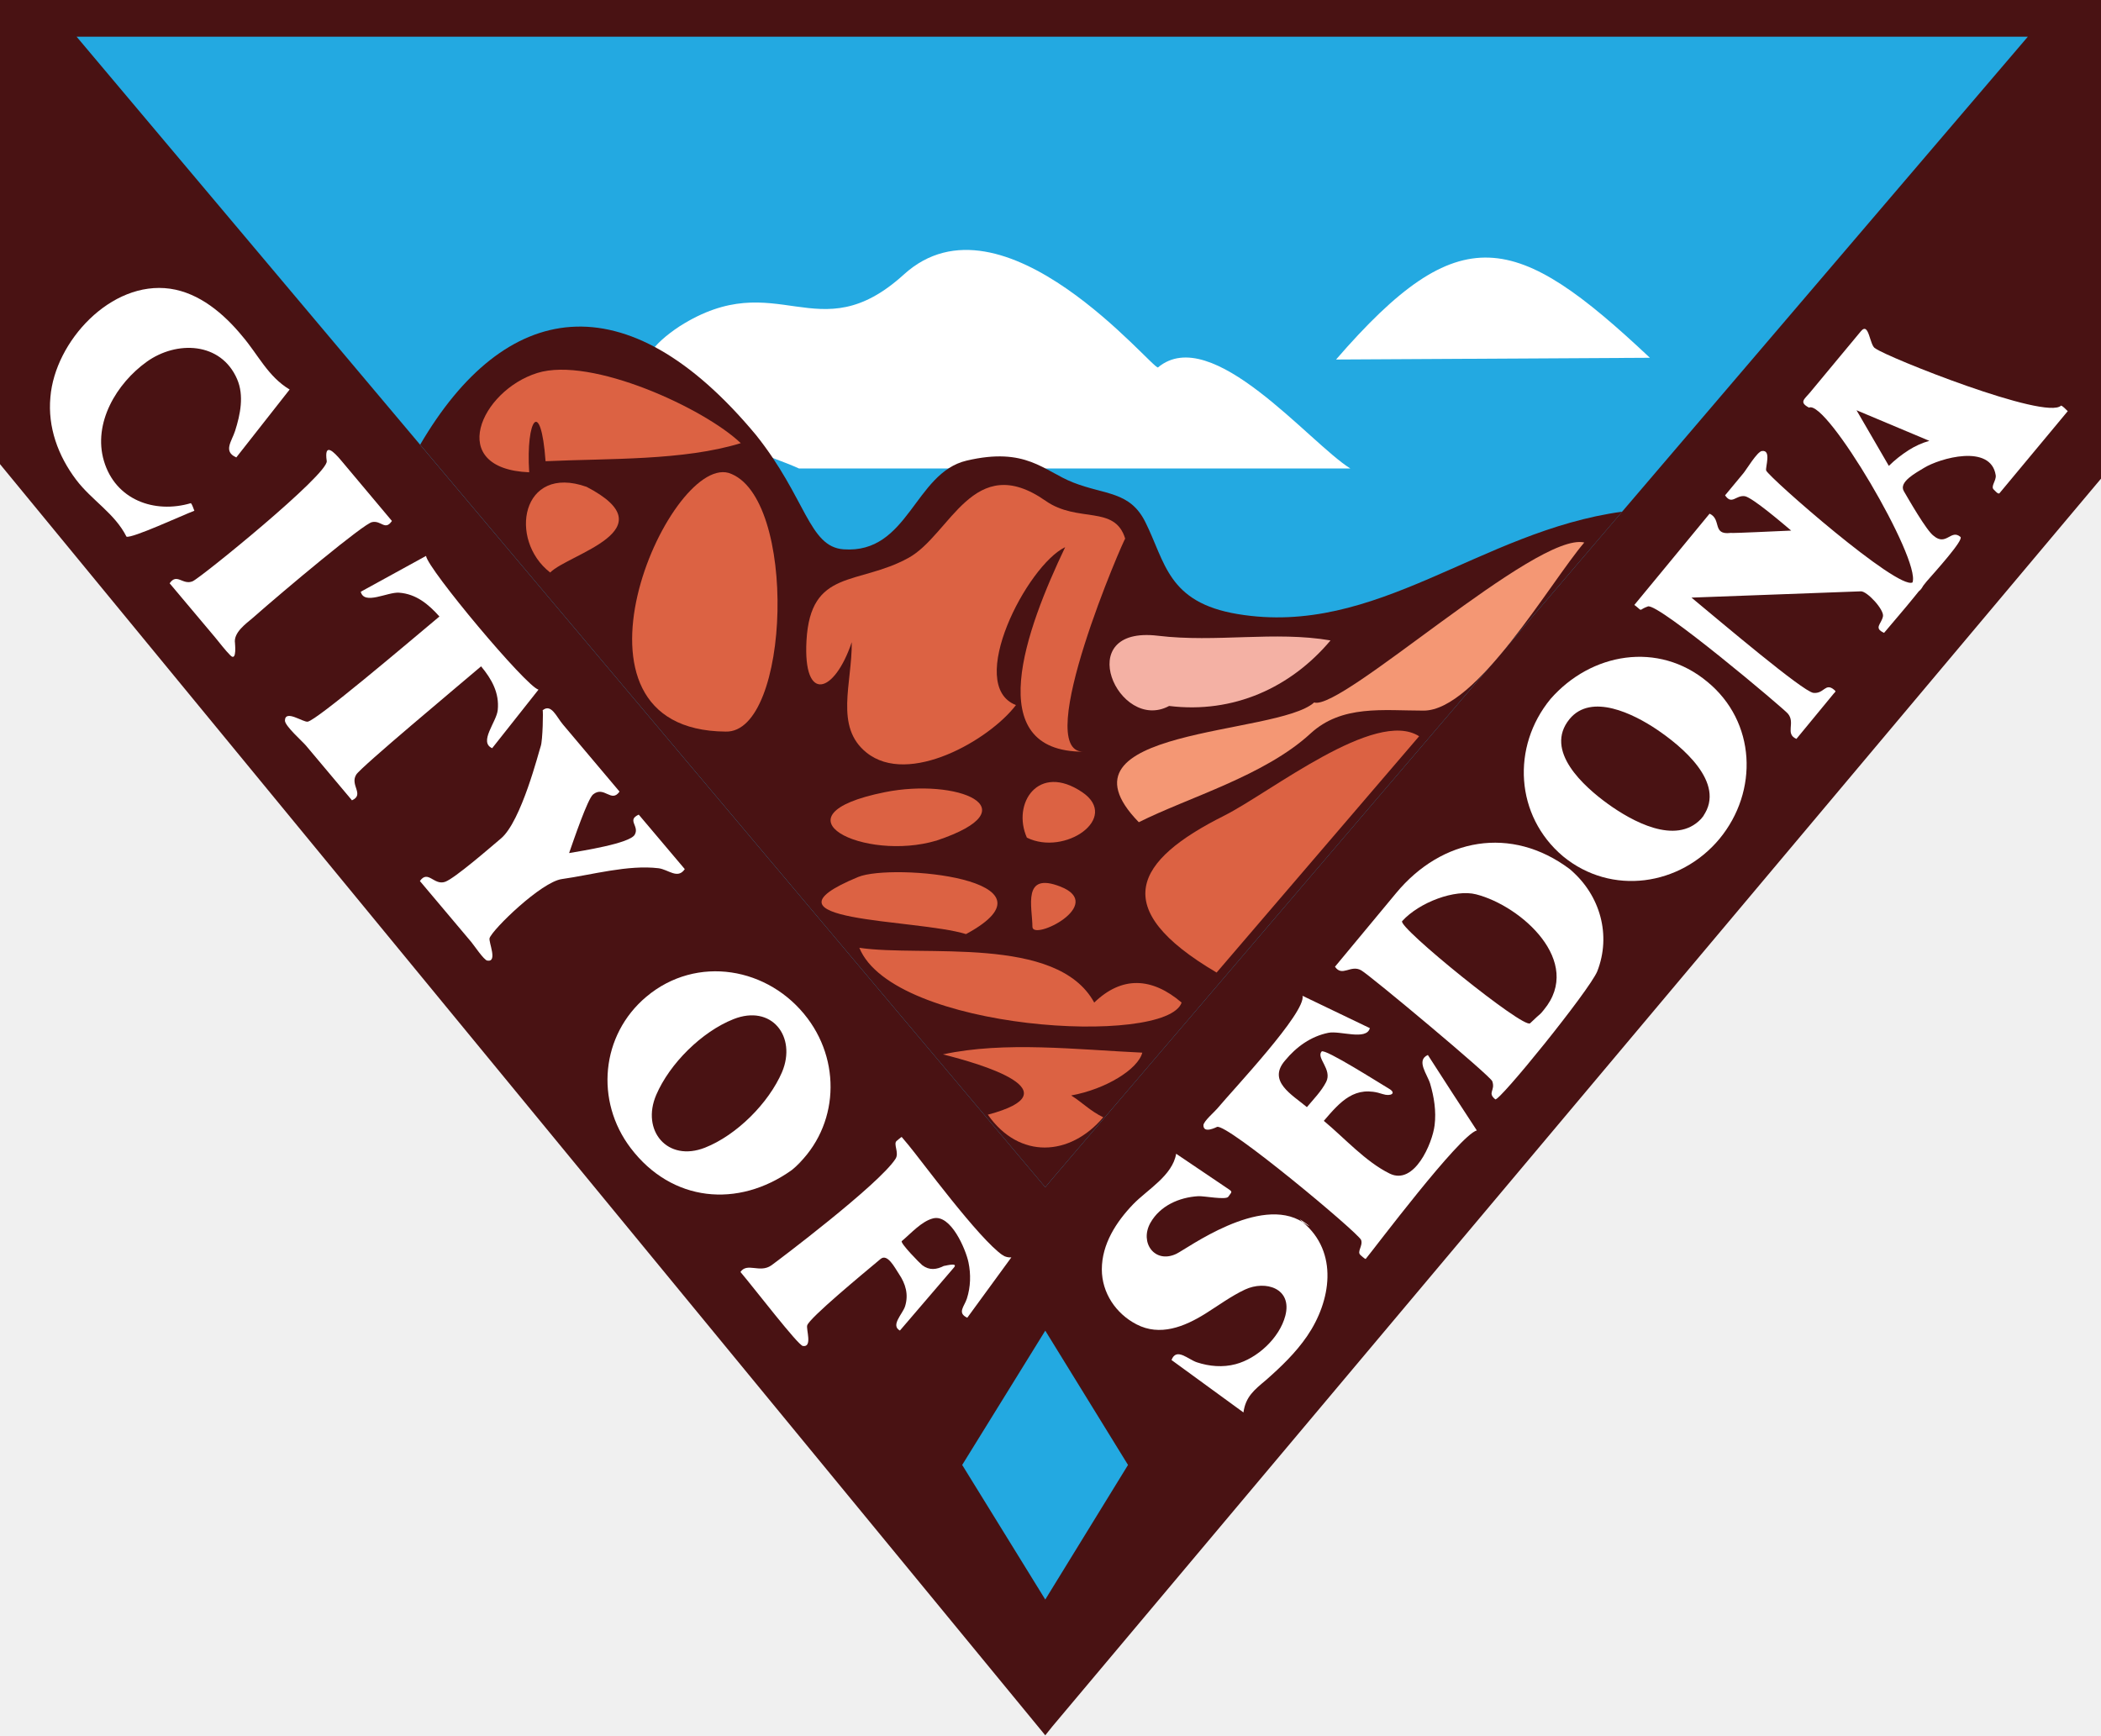
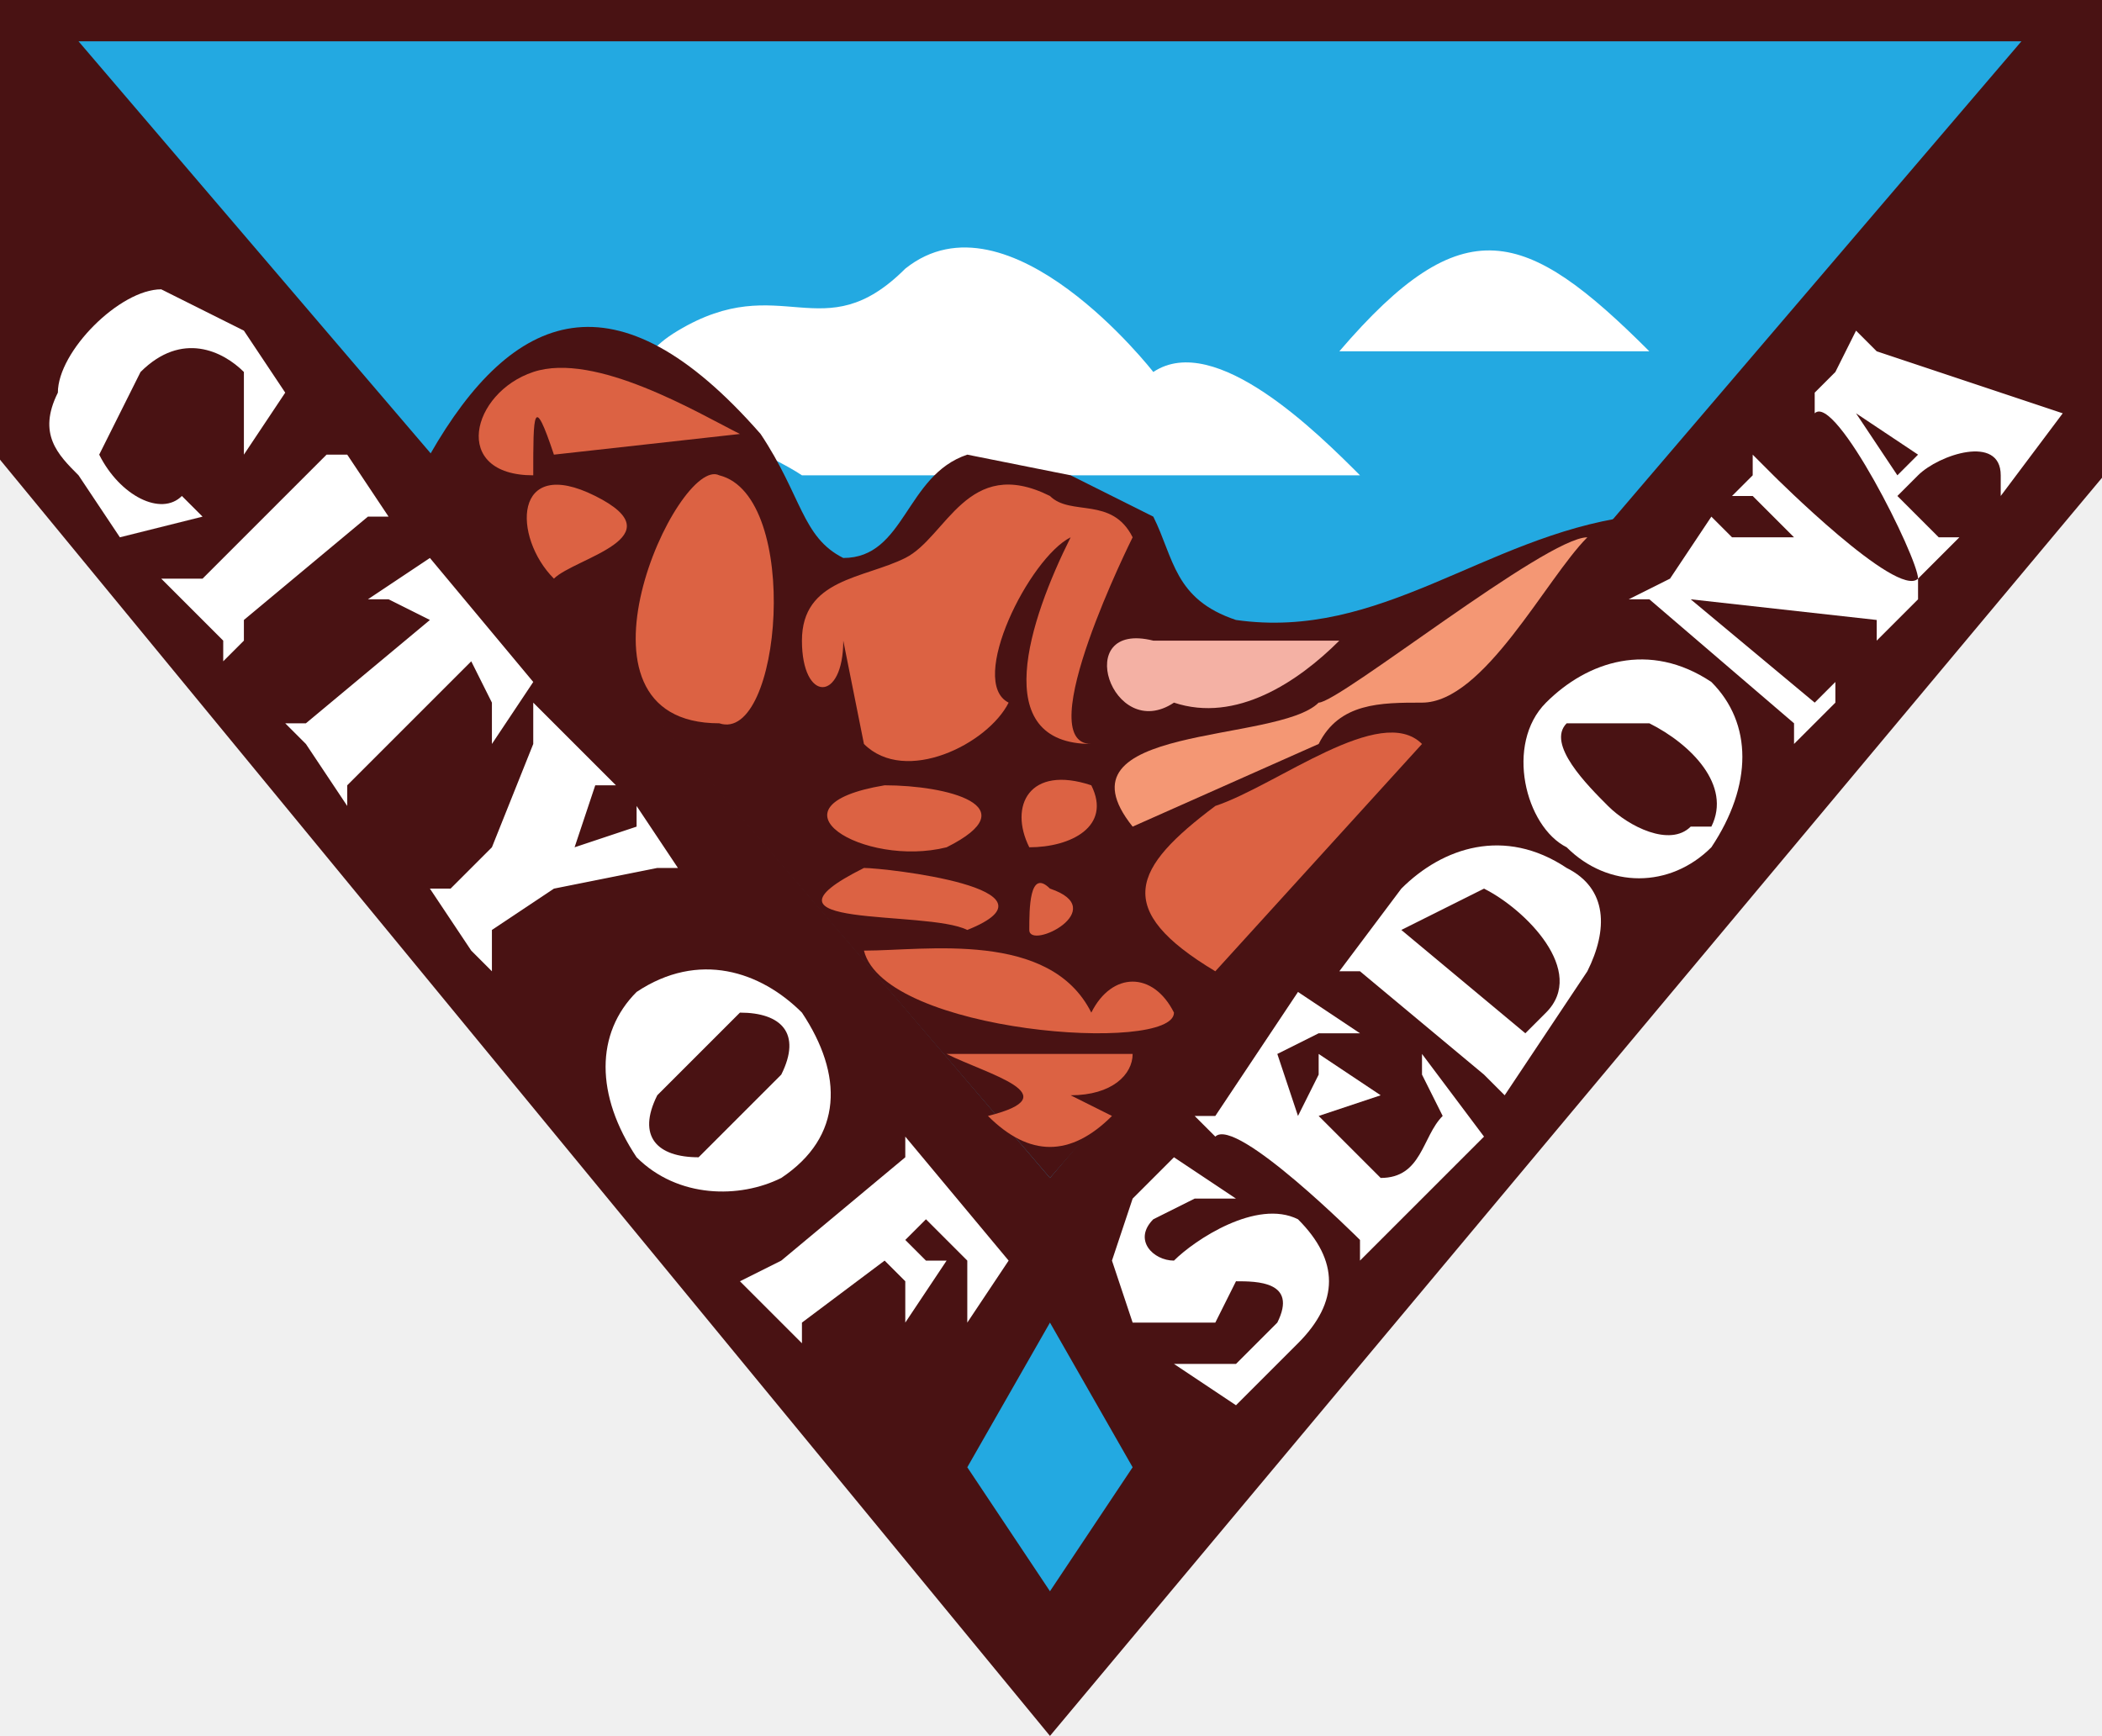
- <svg xmlns="http://www.w3.org/2000/svg" version="1.0" id="Layer_1" x="0px" y="0px" width="101.668px" height="83.985px" viewBox="42.184 0.016 101.668 83.985" enable-background="new 42.184 0.016 101.668 83.985" xml:space="preserve">
-   <g id="Layer_2">
-     <g>
-       <g>
-         <polygon fill="#23A9E1" points="43.242,0.721 92.765,59.071 142.089,1.074    " />
-       </g>
-       <g>
-         <path fill="#FFFFFF" d="M122.023,17.332c-5.062,0.028-10.124,0.056-15.187,0.084C112.837,10.485,115.533,11.226,122.023,17.332L122.023,17.332z" />
-       </g>
-       <g>
-         <path fill="#FFFFFF" d="M80.849,22.69c8.896,0,17.786,0,26.68,0c-1.984-1.233-6.708-7.059-9.308-4.893 c-0.212,0.178-7.505-8.848-12.296-4.499c-4.179,3.799-6.12-0.498-10.857,2.511C69.669,19.379,78.188,21.484,80.849,22.69 L80.849,22.69z" />
-       </g>
-       <path fill="#491213" d="M93.104,0.016h-50.92v22.463l50.581,61.522l0.339-0.424l50.748-60.395V0.016H93.104z M93.104,57.068 l-0.339,0.409L45.892,1.793h47.211h47.208L93.104,57.068z" />
-       <path fill="#491213" d="M92.765,57.477l0.339-0.409L120.68,24.78c-6.913,0.949-11.864,6.077-18.604,4.956 c-3.396-0.564-3.498-2.514-4.47-4.456c-0.746-1.493-1.937-1.303-3.486-1.91c-1.442-0.565-2.277-1.738-5.162-1.061 c-2.528,0.593-2.808,4.518-5.952,4.293c-1.689-0.121-1.812-2.497-4.244-5.539c-6.302-7.571-12.158-6.523-16.247,0.475 L92.765,57.477z" />
-       <g>
-         <polygon fill="#23A9E1" points="88.745,70.916 92.765,64.416 96.769,70.916 92.765,77.43    " />
-       </g>
-       <g>
-         <g>
-           <path fill="#FFFFFF" d="M65.464,32.265c0.513,0.618,0.891,1.284,0.806,2.116c-0.059,0.579-0.936,1.55-0.27,1.846 c0.747-0.945,1.495-1.889,2.242-2.834c-0.603-0.151-5.365-5.848-5.442-6.472c-1.053,0.578-2.106,1.156-3.159,1.734 c0.164,0.661,1.294,0.005,1.854,0.046c0.828,0.06,1.425,0.56,1.953,1.152c-1.729,1.449-5.932,5.017-6.374,5.09 c-0.227,0.036-1.089-0.601-1.102-0.056c-0.006,0.262,0.853,1.014,1.015,1.21c0.743,0.884,1.485,1.769,2.229,2.653 c0.619-0.282-0.11-0.732,0.205-1.243C59.654,37.133,64.323,33.24,65.464,32.265L65.464,32.265z" />
-         </g>
-         <g>
-           <path fill="#FFFFFF" d="M60.191,25.285c0.443-0.095,0.624,0.434,0.958-0.056c-0.815-0.973-1.633-1.945-2.448-2.917 c-0.371-0.442-0.841-0.916-0.706,0.018c0.089,0.63-6.113,5.664-6.493,5.82c-0.479,0.197-0.758-0.417-1.109,0.097 c0.731,0.869,1.461,1.739,2.193,2.608c0.246,0.292,0.477,0.612,0.747,0.882c0.339,0.339,0.208-0.672,0.224-0.585 c-0.091-0.513,0.527-0.948,0.855-1.228C55.956,28.563,59.809,25.336,60.191,25.285z" />
-         </g>
-         <g>
-           <path fill="#FFFFFF" d="M51.42,24.368c-1.768,0.523-3.65-0.164-4.207-2.042c-0.543-1.835,0.614-3.757,2.071-4.801 c1.438-1.032,3.589-0.97,4.373,0.838c0.346,0.799,0.157,1.706-0.095,2.502c-0.16,0.506-0.597,1,0.057,1.289 c0.859-1.096,1.721-2.19,2.581-3.286c-1.056-0.633-1.519-1.683-2.301-2.595c-0.882-1.071-2.063-2.079-3.481-2.284 c-2.87-0.406-5.574,2.556-5.795,5.245c-0.137,1.457,0.374,2.848,1.246,4.001c0.75,0.994,1.867,1.623,2.435,2.754 c0.262,0.095,2.705-1.033,3.286-1.255C51.538,24.623,51.501,24.459,51.42,24.368C50.659,24.594,51.42,24.368,51.42,24.368z" />
-         </g>
-         <g>
-           <path fill="#FFFFFF" d="M90.72,60.777c-1.15-0.768-4.025-4.689-4.573-5.341c-0.107-0.13-0.219-0.261-0.329-0.392 c-0.011-0.015-0.283,0.225-0.246,0.19c-0.173,0.146,0.135,0.573-0.052,0.864c-0.793,1.24-5.758,4.982-6.016,5.163 c-0.556,0.384-1.164-0.159-1.489,0.315c0.719,0.854,2.78,3.543,3.02,3.582c0.479,0.078,0.147-0.814,0.211-1 c0.123-0.369,2.633-2.445,3.549-3.211c0.336-0.281,0.688,0.426,0.888,0.723c0.327,0.484,0.475,1,0.298,1.568 c-0.116,0.37-0.717,0.92-0.25,1.174c0.619-0.723,2.361-2.754,2.613-3.049c0.252-0.293-0.566-0.037-0.469-0.087 c-0.37,0.19-0.719,0.235-1.063-0.028c-0.096-0.07-1.089-1.082-0.99-1.166c0.432-0.36,0.959-0.963,1.518-1.1 c0.862-0.213,1.582,1.516,1.709,2.129c0.121,0.578,0.104,1.186-0.076,1.75c-0.124,0.387-0.487,0.696,0.018,0.93 c0.713-0.974,1.423-1.945,2.132-2.92C90.974,60.88,90.842,60.848,90.72,60.777C90.593,60.692,90.859,60.847,90.72,60.777z" />
-         </g>
-         <g>
-           <path fill="#FFFFFF" d="M80.496,56.646c2.205-1.855,2.481-5.053,0.769-7.339c-1.867-2.489-5.371-3.096-7.804-1.052 c-2.204,1.854-2.489,5.047-0.758,7.325C74.694,58.201,77.902,58.498,80.496,56.646C81.652,55.671,80.397,56.716,80.496,56.646z M80.031,51.893c-0.647,1.51-2.201,3.063-3.732,3.667c-1.818,0.715-3.1-0.827-2.36-2.553c0.65-1.516,2.203-3.057,3.737-3.666 C79.528,48.606,80.742,50.187,80.031,51.893C79.65,52.783,80.102,51.724,80.031,51.893z" />
-         </g>
-         <g>
-           <path fill="#FFFFFF" d="M74.052,42.037c0.475,0.06,0.926,0.55,1.269,0.042c-0.741-0.879-1.483-1.758-2.228-2.637 c-0.595,0.269,0.047,0.549-0.194,0.971c-0.244,0.427-2.56,0.781-3.176,0.89c0.224-0.644,0.896-2.615,1.157-2.835 c0.544-0.445,0.883,0.432,1.283-0.141c-0.915-1.084-1.829-2.169-2.743-3.253c-0.311-0.366-0.56-1.028-0.98-0.68 c0.038-0.031,0.006,1.472-0.089,1.733c-0.086,0.236-0.936,3.638-1.926,4.47c-0.493,0.414-2.237,1.934-2.702,2.097 c-0.541,0.189-0.825-0.598-1.22-0.038c0.83,0.986,1.661,1.971,2.491,2.957c0.125,0.148,0.602,0.863,0.767,0.893 c0.521,0.094,0.06-0.893,0.113-1.086c0.15-0.431,2.5-2.719,3.497-2.859C70.832,42.356,72.571,41.859,74.052,42.037 C74.391,42.079,73.7,41.994,74.052,42.037z" />
-         </g>
-       </g>
-       <g>
-         <path fill="#DC6243" d="M67.792,22.874c-4.043-0.167-2.352-3.954,0.395-4.808c2.611-0.813,8.089,1.717,9.843,3.398 c-2.782,0.855-6.386,0.732-9.446,0.874C68.357,19.218,67.625,20.306,67.792,22.874L67.792,22.874z" />
-       </g>
-       <g>
-         <path fill="#DC6243" d="M68.807,27.724c-2.04-1.579-1.396-5.266,1.763-4.146C74.575,25.662,69.714,26.817,68.807,27.724 C68.807,27.724,68.849,27.682,68.807,27.724z" />
-       </g>
-       <g>
-         <path fill="#DC6243" d="M77.295,35.423c-8.62-0.071-2.792-13.322,0.141-12.521C80.809,23.975,80.431,35.524,77.295,35.423 L77.295,35.423z" />
-       </g>
-       <g>
-         <path fill="#DC6243" d="M83.401,31.094c-0.84,2.501-2.36,2.968-2.191-0.07c0.193-3.503,2.479-2.662,4.93-4.004 c2.04-1.119,3.139-5.214,6.641-2.765c1.562,1.093,3.353,0.179,3.852,1.833c-0.025-0.084-4.545,10.308-2.031,10.308 c-4.961,0-2.772-5.922-0.874-9.899c-1.847,0.885-4.842,6.688-2.382,7.643c-1.281,1.686-5.194,3.945-7.234,2.298 C82.558,35.189,83.418,33.113,83.401,31.094L83.401,31.094z" />
-       </g>
-       <g>
-         <path fill="#DC6243" d="M87.505,40.697c-3.489,1.046-8.122-1.207-2.51-2.34C88.478,37.653,92.182,39.135,87.505,40.697 C87.646,40.655,87.377,40.74,87.505,40.697z" />
-       </g>
-       <g>
-         <path fill="#DC6243" d="M91.875,40.556c-0.736-1.658,0.562-3.635,2.68-2.199C96.402,39.609,93.704,41.463,91.875,40.556 L91.875,40.556z" />
-       </g>
-       <g>
-         <path fill="#DC6243" d="M88.929,45.224c-2.411-0.747-10.537-0.561-5.218-2.764C85.351,41.781,93.865,42.558,88.929,45.224 L88.929,45.224z" />
-       </g>
-       <g>
-         <path fill="#DC6243" d="M92.144,44.871c-0.007-0.96-0.512-2.679,1.354-1.946C95.733,43.804,92.144,45.576,92.144,44.871 C92.144,44.871,92.144,44.702,92.144,44.871z" />
-       </g>
-       <g>
-         <path fill="#DC6243" d="M99.363,48.538c-1.437-1.227-2.891-1.295-4.229,0c-1.795-3.293-8.318-2.19-11.366-2.651 C85.406,49.916,98.632,50.667,99.363,48.538L99.363,48.538z" />
-       </g>
-       <g>
-         <path fill="#DC6243" d="M97.46,50.962c-3.151-0.146-6.671-0.563-9.646,0.084c1.86,0.466,6.396,1.795,2.172,2.918 c1.516,2.168,3.974,2.029,5.584,0.127c-0.654-0.322-1.01-0.719-1.552-1.057C95.69,52.731,97.252,51.767,97.46,50.962 L97.46,50.962z" />
-       </g>
-       <g>
-         <path fill="#DC6243" d="M101.056,47.085c-5.288-3.112-3.95-5.427,0.354-7.586c2.254-1.131,7.323-5.208,9.446-3.85 C107.589,39.461,104.322,43.273,101.056,47.085L101.056,47.085z" />
-       </g>
-       <g>
-         <path fill="#F49774" d="M97.291,39.809c-4.479-4.601,6.688-4.178,8.486-5.796c1.312,0.437,10.769-8.283,13.071-7.741 c-1.655,1.941-5.22,8.136-7.774,8.136c-1.965,0-3.95-0.292-5.473,1.107C103.378,37.563,99.694,38.605,97.291,39.809 L97.291,39.809z" />
-       </g>
-       <g>
-         <path fill="#F4B1A4" d="M98.758,34.183c-2.453,1.319-4.772-3.907-0.537-3.398c2.813,0.338,5.662-0.237,8.348,0.226 C104.642,33.302,101.863,34.564,98.758,34.183L98.758,34.183z" />
-       </g>
-       <g>
-         <g>
-           <path fill="#FFFFFF" d="M111.39,52.466c0.191,0.648,0.299,1.332,0.215,2.009c-0.106,0.873-0.979,2.925-2.173,2.34 c-1.169-0.573-2.194-1.728-3.188-2.552c0.802-0.936,1.507-1.749,2.854-1.295c0.37,0.123,0.688-0.036,0.299-0.262 c-0.404-0.234-3.113-1.965-3.261-1.799c-0.271,0.311,0.528,0.867,0.221,1.473c-0.229,0.447-0.609,0.834-0.932,1.219 c-0.72-0.607-1.923-1.253-1.057-2.256c0.542-0.66,1.25-1.172,2.098-1.342c0.565-0.114,1.841,0.389,2.006-0.225 c-1.087-0.521-2.172-1.044-3.258-1.565c0.177,0.799-3.349,4.525-4.131,5.463c-0.113,0.138-0.658,0.609-0.664,0.798 c-0.009,0.429,0.622,0.097,0.657,0.084c0.485-0.181,6.815,5.108,6.973,5.471c0.1,0.281-0.221,0.574-0.029,0.731 c-0.011-0.01,0.229,0.217,0.253,0.185c0.392-0.468,4.522-5.976,5.374-6.217c-0.794-1.215-1.588-2.431-2.368-3.651 C110.689,51.333,111.26,52.024,111.39,52.466z" />
-         </g>
-         <g>
-           <path fill="#FFFFFF" d="M105.229,59.169c-2.077-1.34-5.596,1.279-6.125,1.531c-1.039,0.491-1.789-0.543-1.251-1.502 c0.469-0.83,1.394-1.234,2.311-1.289c0.276-0.018,1.35,0.197,1.459,0.025c0.13-0.202,0.228-0.221,0.042-0.346 c-0.856-0.578-1.712-1.155-2.567-1.733c-0.176,1.056-1.385,1.728-2.076,2.44c-0.822,0.854-1.52,1.931-1.52,3.156 c0,1.135,0.679,2.143,1.677,2.66c1.136,0.592,2.317,0.116,3.324-0.511c0.627-0.392,1.254-0.856,1.924-1.171 c0.996-0.467,2.304-0.062,1.953,1.27c-0.282,1.073-1.352,2.062-2.405,2.34c-0.616,0.164-1.27,0.109-1.872-0.09 c-0.432-0.142-0.993-0.734-1.229-0.111c1.161,0.847,2.32,1.691,3.481,2.537c0.104-0.76,0.522-1.09,1.086-1.563 c0.735-0.646,1.438-1.319,1.994-2.13C106.593,62.99,106.972,60.621,105.229,59.169z" />
-         </g>
-         <g>
-           <path fill="#FFFFFF" d="M105.229,59.169C106.154,59.767,104.638,58.675,105.229,59.169L105.229,59.169z" />
-         </g>
-         <g>
-           <path fill="#FFFFFF" d="M134.462,21.855C134.455,21.859,134.455,21.859,134.462,21.855L134.462,21.855z" />
-         </g>
-         <g>
-           <path fill="#FFFFFF" d="M141.92,19.645c-0.729,0.729-8.42-2.341-8.982-2.764c-0.29-0.116-0.3-1.321-0.705-0.833 c-0.403,0.488-0.81,0.976-1.216,1.463c-0.418,0.505-0.837,1.009-1.256,1.513c-0.26,0.314-0.537,0.458-0.038,0.72 c0.837-0.419,5.417,7.346,5.008,8.461c-0.725,0.376-6.915-5.057-7.081-5.415c-0.052-0.146,0.273-1.021-0.211-0.945 c-0.229,0.036-0.743,0.896-0.889,1.072c-0.297,0.357-0.592,0.715-0.889,1.072c0.332,0.485,0.517-0.021,0.959,0.042 c0.383,0.077,1.844,1.331,2.24,1.664c-0.725,0.027-2.685,0.131-2.934,0.113c-0.903,0.112-0.422-0.663-1.015-0.931 c-0.76,0.922-1.521,1.843-2.277,2.764c-0.441,0.536-0.885,1.072-1.326,1.607c-0.054,0.065-0.047,0.032,0.05,0.112 c0.33,0.273,0.104,0.168,0.568,0.006c0.506-0.177,6.559,4.931,6.776,5.19c0.377,0.45-0.154,0.975,0.411,1.221 c0.6-0.728,1.197-1.457,1.798-2.184c0.091-0.11,0.141-0.1,0.021-0.198c-0.427-0.353-0.476,0.212-1.002,0.154 c-0.533-0.089-4.395-3.369-5.895-4.61c1.821-0.068,7.291-0.271,8.198-0.304c0.301-0.011,1.14,0.896,1.068,1.216 c-0.081,0.378-0.463,0.558,0.054,0.794c0.479-0.575,0.985-1.149,1.456-1.734l0,0l0.228-0.282 c0.076-0.052,0.146-0.145,0.21-0.265l0.168-0.211c0.425-0.485,1.8-2.006,1.635-2.15c-0.461-0.4-0.685,0.466-1.298-0.054 c-0.348-0.249-1.223-1.788-1.443-2.162c-0.264-0.449,0.608-0.897,0.964-1.119c0.776-0.482,3.247-1.183,3.482,0.348 c0.04,0.258-0.271,0.55-0.084,0.704c0.044,0.037,0.204,0.242,0.27,0.163c0.163-0.197,2.361-2.843,3.301-3.969 C142.146,19.832,142.037,19.69,141.92,19.645z M134.546,21.801C134.623,21.752,134.699,21.703,134.546,21.801 c-0.051,0.032-0.074,0.047-0.084,0.054c0.014-0.008,0.047-0.03,0.082-0.052c-0.345,0.22-0.668,0.473-0.958,0.761 c-0.521-0.897-1.044-1.795-1.564-2.693c1.178,0.491,2.353,0.985,3.524,1.481C135.192,21.45,134.855,21.605,134.546,21.801z" />
-         </g>
-         <g>
-           <path fill="#FFFFFF" d="M124.801,33.012c-2.375-1.979-5.63-1.404-7.586,0.832c-1.903,2.312-1.712,5.663,0.604,7.615 c2.34,1.926,5.671,1.438,7.572-0.846C127.29,38.31,127.16,34.945,124.801,33.012z M124.52,39.626 c-0.019,0.02-0.024,0.027-0.025,0.027c-1.232,1.292-3.358,0.096-4.506-0.731c-1.146-0.829-3.11-2.57-1.855-4.104 c1.056-1.287,3.124-0.231,4.191,0.482c1.199,0.803,3.411,2.596,2.275,4.216C124.674,39.426,124.726,39.368,124.52,39.626z" />
-         </g>
-         <g>
-           <path fill="#FFFFFF" d="M124.801,33.012C125.972,33.971,124.548,32.801,124.801,33.012L124.801,33.012z" />
-         </g>
-         <g>
-           <path fill="#FFFFFF" d="M124.492,39.653c0.009-0.01,0.018-0.018,0.025-0.027c0.029-0.037,0.057-0.073,0.08-0.11 C124.549,39.577,124.488,39.653,124.492,39.653z" />
-         </g>
-         <g>
-           <path fill="#FFFFFF" d="M118.209,42.136c0.111,0.094,0.272,0.224-0.063-0.057c-2.835-2.127-6.193-1.504-8.401,1.157 c-0.988,1.189-1.977,2.378-2.961,3.567c0.351,0.512,0.763-0.118,1.272,0.176c0.437,0.25,6.244,5.101,6.339,5.366 c0.164,0.458-0.255,0.548,0.145,0.875c0.172,0.143,4.536-5.245,4.935-6.191C120.164,45.274,119.614,43.351,118.209,42.136z M116.891,48.89c-0.24,0.296-0.044,0.054-0.665,0.65c-0.306,0.293-6.438-4.675-6.191-4.944c0.835-0.918,2.566-1.556,3.576-1.297 C115.801,43.859,118.824,46.559,116.891,48.89z" />
-         </g>
-       </g>
-     </g>
+ <svg xmlns="http://www.w3.org/2000/svg" width="101.7" height="84" version="1.0" viewBox="42.2 0 101.7 84">
+   <defs />
+   <path fill="#23A9E1" d="M43 1l50 58 49-58z" />
+   <path fill="#FFF" d="M122 17h-15c6-7 9-6 15 0zM81 23h27c-2-2-7-7-10-5 0 0-7-9-12-5-4 4-6 0-11 3s3 5 6 7z" />
+   <path fill="#491213" d="M93 0H42v22l51 62 51-61V0H93zm0 57L46 2h94L93 57z" />
+   <path fill="#491213" d="M93 57l28-32c-7 1-12 6-19 5-3-1-3-3-4-5l-4-2-5-1c-3 1-3 5-6 5-2-1-2-3-4-6-7-8-12-6-16 1l30 35z" />
+   <path fill="#23A9E1" d="M89 71l4-7 4 7-4 6z" />
+   <path fill="#FFF" d="M65 32l1 2v2l2-3-5-6-3 2h1l2 1-6 5h-1l1 1 2 3v-1l6-6zM60 25h1l-2-3h-1l-6 6h-2l3 3v1l1-1v-1l6-5zM51 24c-1 1-3 0-4-2l2-4c2-2 4-1 5 0v3 1l2-3-2-3-4-2c-2 0-5 3-5 5-1 2 0 3 1 4l2 3 4-1-1-1c0 1 0 0 0 0zM91 61l-5-6v1l-6 5-2 1 3 3v-1l4-3 1 1v2l2-3c1 0 0 0 0 0h-1l-1-1 1-1 2 2v3a1141 1141 0 002-3zM80 57c3-2 3-5 1-8-2-2-5-3-8-1-2 2-2 5 0 8 2 2 5 2 7 1zm0-5l-4 4c-2 0-3-1-2-3l4-4c2 0 3 1 2 3 0 1 0 0 0 0zM74 42h1l-2-3v1l-3 1 1-3h1l-3-3-1-1v2l-2 5-2 2h-1l2 3 1 1v-2l3-2 5-1z" />
+   <path fill="#DC6243" d="M68 23c-4 0-3-4 0-5s8 2 10 3l-9 1c-1-3-1-2-1 1zM69 28c-2-2-2-6 2-4s-1 3-2 4zM77 35c-8 0-2-13 0-12 4 1 3 13 0 12zM83 31c0 3-2 3-2 0s3-3 5-4 3-5 7-3c1 1 3 0 4 2 0 0-5 10-2 10-5 0-3-6-1-10-2 1-5 7-3 8-1 2-5 4-7 2l-1-5zM88 41c-4 1-9-2-3-3 3 0 7 1 3 3 0 0-1 0 0 0zM92 41c-1-2 0-4 3-3 1 2-1 3-3 3zM89 45c-2-1-11 0-5-3 1 0 10 1 5 3zM92 45c0-1 0-3 1-2 3 1-1 3-1 2zM99 49c-1-2-3-2-4 0-2-4-8-3-11-3 1 4 15 5 15 3z" />
+   <g>
+     <path fill="#DC6243" d="M97 51h-9c2 1 6 2 2 3 2 2 4 2 6 0l-2-1c2 0 3-1 3-2z" />
+   </g>
+   <g>
+     <path fill="#DC6243" d="M101 47c-5-3-4-5 0-8 3-1 8-5 10-3l-10 11z" />
+   </g>
+   <g>
+     <path fill="#F49774" d="M97 40c-4-5 7-4 9-6 1 0 11-8 13-8-2 2-5 8-8 8-2 0-4 0-5 2l-9 4z" />
+   </g>
+   <g>
+     <path fill="#F4B1A4" d="M99 34c-3 2-5-4-1-3h9c-2 2-5 4-8 3z" />
+   </g>
+   <g>
+     <path fill="#FFF" d="M111 52l1 2c-1 1-1 3-3 3l-3-3 3-1s1 0 0 0l-3-2v1l-1 2-1-3 2-1h2l-3-2-4 6h-1l1 1c1-1 7 5 7 5v1l6-6-3-4v1zM105 59c-2-1-5 1-6 2-1 0-2-1-1-2l2-1h2l-3-2-2 2-1 3 1 3h4l1-2c1 0 3 0 2 2l-2 2h-2-1l3 2 1-1 2-2c2-2 2-4 0-6zM105 59c1 1 0 0 0 0zM134 22zM142 20l-9-3-1-1-1 2-1 1v1c1-1 5 7 5 8-1 1-7-5-7-5l-1-1v1l-1 1h1l2 2h-3l-1-1-2 3-2 1h1l7 6v1l2-2v-1l-1 1-6-5a20140 20140 0 019 1v1l2-2v-1l2-2h-1l-2-2 1-1c1-1 4-2 4 0v1l3-4zm-7 2h-1 1l-1 1-2-3a665 665 0 013 2zM125 33c-3-2-6-1-8 1s-1 6 1 7c2 2 5 2 7 0 2-3 2-6 0-8zm0 7h-1c-1 1-3 0-4-1s-3-3-2-4h4c2 1 4 3 3 5 0-1 0-1 0 0zM125 33c1 1 0 0 0 0zM124 40h0zM118 42c-3-2-6-1-8 1l-3 4h1l6 5 1 1 4-6c1-2 1-4-1-5zm-1 7l-1 1-6-5 4-2c2 1 5 4 3 6z" />
  </g>
</svg>
